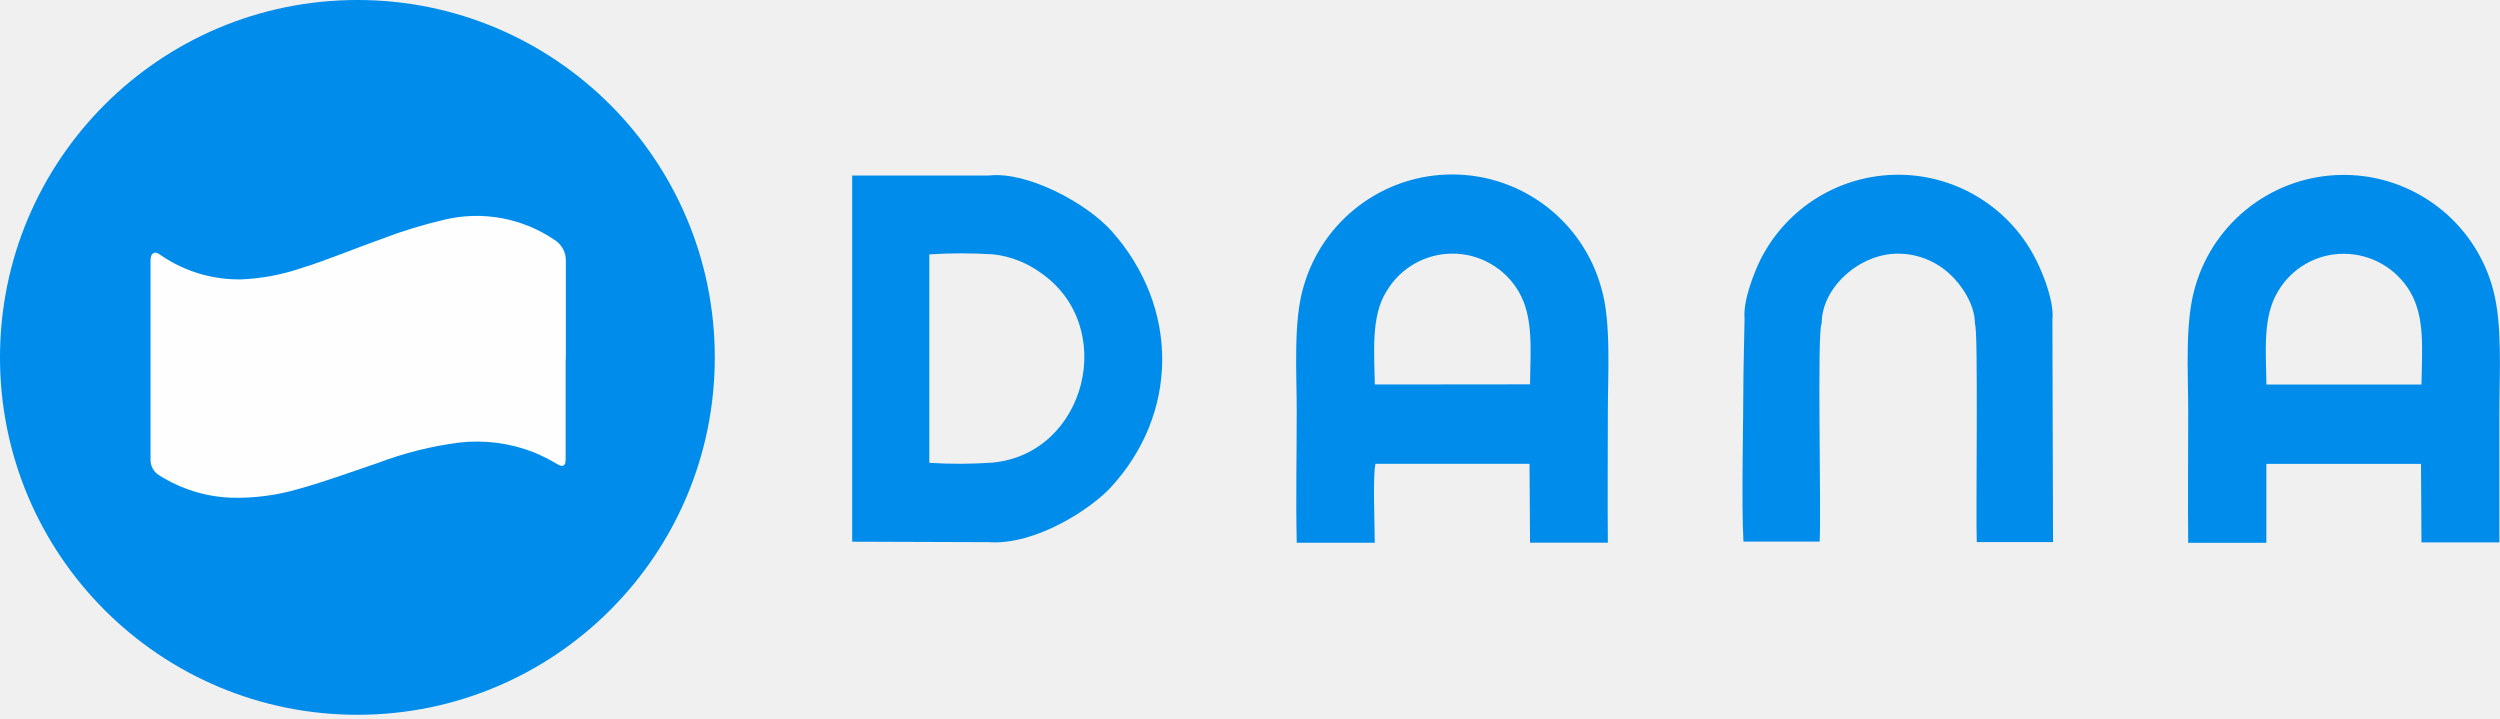
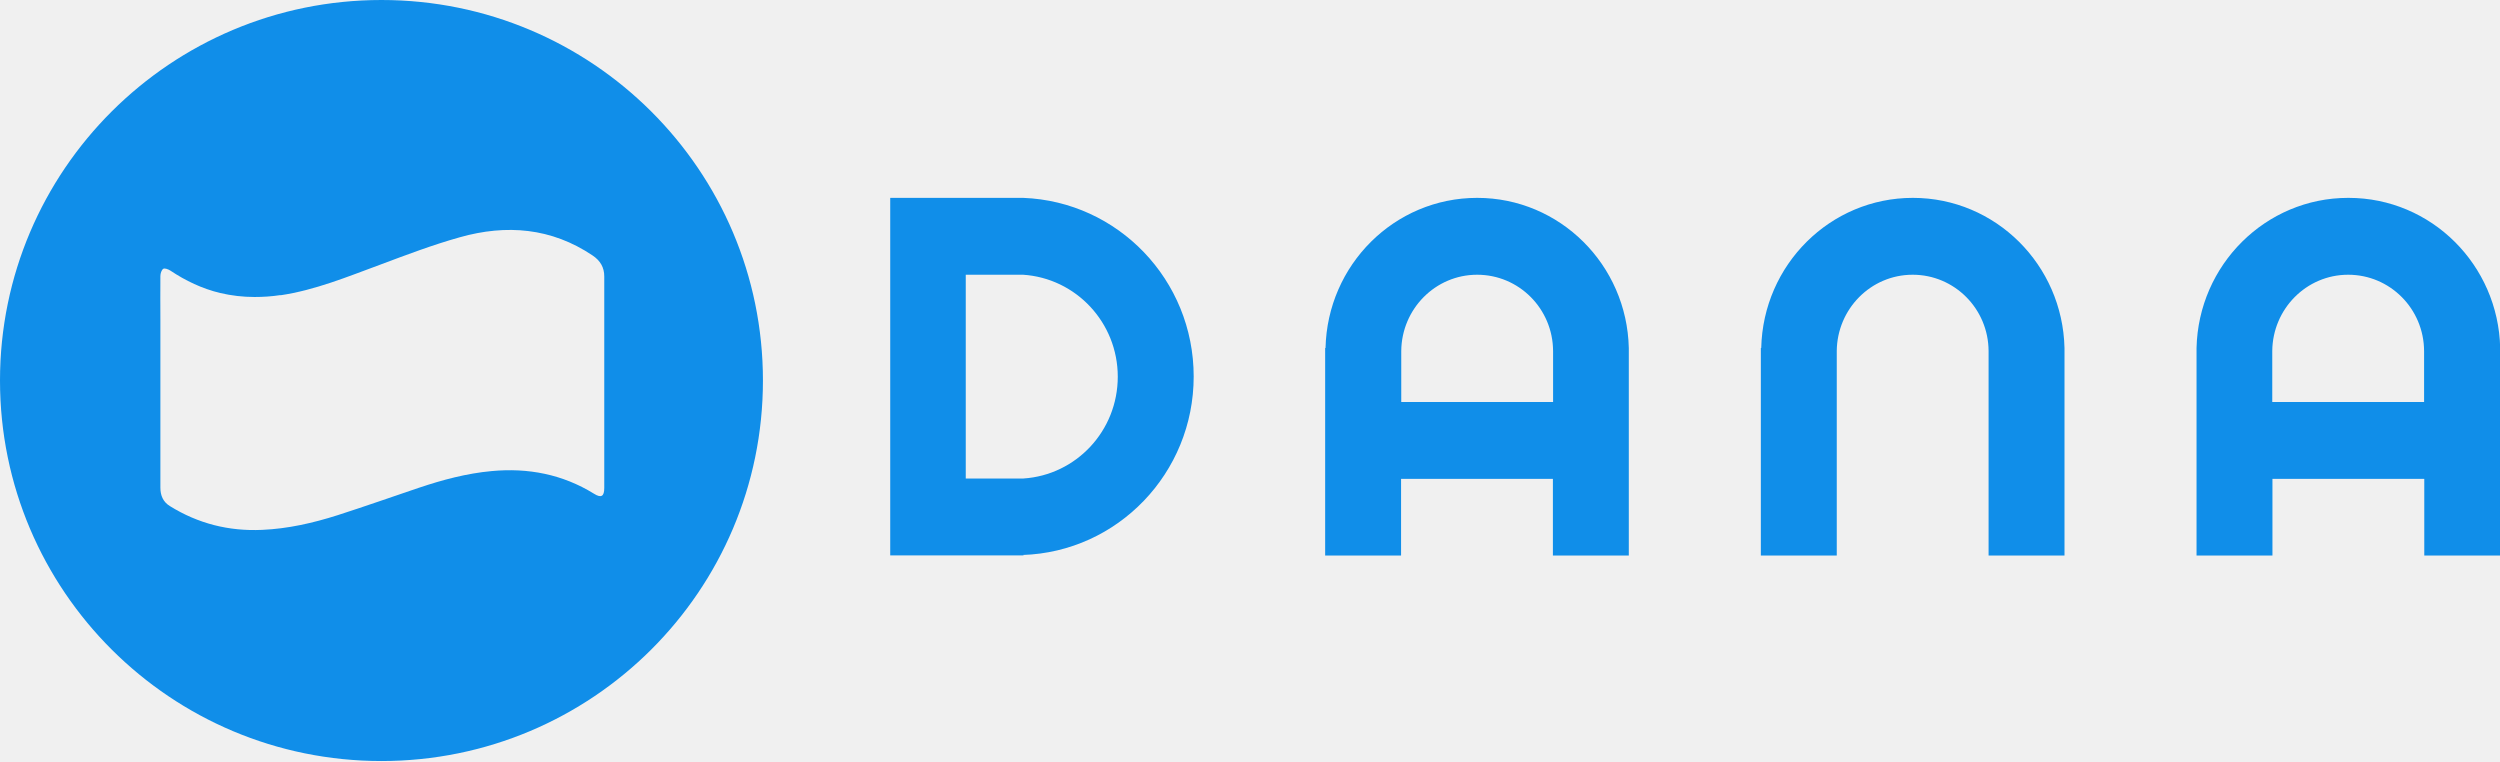
- <svg fill="none" viewBox="0 0 80 23">
-   <g clip-path="url(#clip0_3802_18349)">
-     <path fill="#008CEB" fill-rule="evenodd" d="M31.623 17.349c1.52.109 3.292-1.073 3.916-1.747 2.17-2.348 2.222-5.742.038-8.201-.813-.915-2.722-1.927-3.93-1.784H27.27v11.717l4.363.015zm-1.885-2.539V8.14a16 16 0 0 1 2.057 0 3.2 3.2 0 0 1 1.493.578c2.513 1.718 1.466 5.812-1.535 6.086q-1.007.071-2.015.006m40.292 2.56h2.494v-2.526h4.948l.015 2.513h2.494v-4.163c0-1.257.105-2.823-.21-3.96a4.947 4.947 0 0 0-9.526-.053c-.335 1.123-.222 2.733-.222 3.98 0 1.407-.015 2.822 0 4.23zm2.496-5.066c-.015-1.047-.126-2.168.366-2.974a2.43 2.43 0 0 1 2.126-1.209 2.47 2.47 0 0 1 2.11 1.22c.487.837.371 1.884.359 2.965zm-31.02 5.064h2.486c0-.528-.067-2.143.023-2.526h4.93l.016 2.523h2.49c-.012-1.398 0-2.795 0-4.188 0-1.194.111-2.903-.21-3.962a4.948 4.948 0 0 0-9.526-.049c-.333 1.09-.22 2.754-.22 3.967 0 1.399-.031 2.834 0 4.228zm2.488-5.064c-.017-1.047-.124-2.183.368-2.972a2.453 2.453 0 0 1 4.237 0c.488.838.37 1.901.362 2.967zm11.832-2.111-.035 1.744c0 1.466-.072 4.203 0 5.395h2.437c.057-.838-.088-6.788.065-6.978 0-1.156 1.209-2.233 2.427-2.237a2.43 2.43 0 0 1 1.7.679c.31.283.786.928.778 1.579.113.065.023 6.283.059 6.972h2.44l-.02-7.11c.061-.557-.274-1.418-.49-1.854a4.934 4.934 0 0 0-8.852-.075c-.21.43-.561 1.313-.509 1.885" clip-rule="evenodd" />
-     <path fill="#008CEB" d="M11.437 22.873c6.316 0 11.436-5.12 11.436-11.436C22.873 5.12 17.753 0 11.437 0 5.12 0 0 5.12 0 11.437s5.12 11.436 11.437 11.436" />
-     <path fill="#FEFEFE" d="M18.1 11.485v3.219c0 .21-.09.253-.265.15a6 6 0 0 0-.733-.372 5 5 0 0 0-2.407-.32c-.89.115-1.765.334-2.605.653-.838.282-1.659.588-2.513.825a7 7 0 0 1-2.182.287 4.63 4.63 0 0 1-2.304-.719.57.57 0 0 1-.274-.506V8.377c0-.103 0-.224.092-.276s.186.033.266.085a4.4 4.4 0 0 0 2.544.754 6.8 6.8 0 0 0 1.902-.354c.871-.27 1.713-.628 2.57-.932q1-.385 2.046-.628a4.44 4.44 0 0 1 3.503.647.77.77 0 0 1 .367.685V11.5z" />
-   </g>
+ <svg xmlns="http://www.w3.org/2000/svg" id="Layer_1" viewBox="0 0 131.4 40">
  <defs>
-     <clipPath id="clip0_3802_18349">
-       <path fill="#fff" d="M0 0h79.998v22.873H0z" />
-     </clipPath>
+     <style>.cls-1{fill:#108ee9;fill-rule:evenodd;}</style>
  </defs>
+   <path class="cls-1" d="M0,20C0,8.95,8.98,0,20.05,0s20.05,8.95,20.05,20-8.98,20-20.05,20S0,31.05,0,20ZM14.74,15.51c-.45.07-.91.1-1.36.1-.61,0-1.21-.07-1.81-.21-.95-.23-1.81-.64-2.62-1.18-.11-.07-.3-.14-.37-.09-.09.06-.15.24-.15.38-.01.76,0,1.52,0,2.28,0,.94,0,1.87,0,2.81,0,2.01,0,4.02,0,6.03,0,.41.14.75.5.97,1.48.92,3.1,1.33,4.85,1.25,1.36-.06,2.67-.36,3.96-.77,1.43-.46,2.85-.96,4.27-1.44,1.25-.42,2.52-.76,3.83-.88,1.92-.18,3.73.17,5.38,1.19.38.24.54.14.54-.3,0-1.86,0-3.72,0-5.58v-.47c0-1.69,0-3.38,0-5.07,0-.48-.21-.83-.61-1.1-2.17-1.46-4.53-1.65-6.98-.96-1.43.4-2.82.93-4.21,1.45-1.71.63-3.4,1.33-5.22,1.6Z" />
+   <path class="cls-1" d="M53.38,10.4s.02,0,.03,0c.01,0,.02,0,.04,0s.02,0,.04,0c.01,0,.02,0,.04,0h.3-.05c4.98.19,8.96,4.31,8.96,9.39s-4,9.22-8.99,9.38l.08.02h-7.04V10.4h6.6ZM69.67,18.29c.1-4.37,3.62-7.89,7.97-7.89s7.87,3.52,7.97,7.89h0v10.91h-3.99v-4.03h-7.98v4.03h-3.99v-10.91h0ZM73.65,18.45v2.68h7.98v-2.68h0c-.01-2.22-1.79-4.01-3.99-4.01s-3.97,1.8-3.99,4.01h0ZM123.42,10.4c-4.34,0-7.87,3.52-7.97,7.89h0v10.91h3.99v-4.03h7.98v4.03h3.99v-10.91h0c-.1-4.37-3.62-7.89-7.97-7.89ZM119.43,18.45v2.68h7.98v-2.68h0c-.01-2.22-1.79-4.01-3.99-4.01s-3.97,1.8-3.99,4.01h0ZM92.56,18.29h.01c.1-4.37,3.62-7.89,7.97-7.89s7.87,3.52,7.97,7.89h0v10.91h-3.99v-10.75h0c-.01-2.22-1.79-4.01-3.99-4.01s-3.97,1.8-3.99,4.01h0v10.75h-3.99v-10.91ZM50.76,15.19v-.75h3.01c2.78.18,4.98,2.51,4.98,5.36s-2.19,5.17-4.96,5.35h-3.03s0-.74,0-.74h0s0-9.21,0-9.21h0Z" />
</svg>
